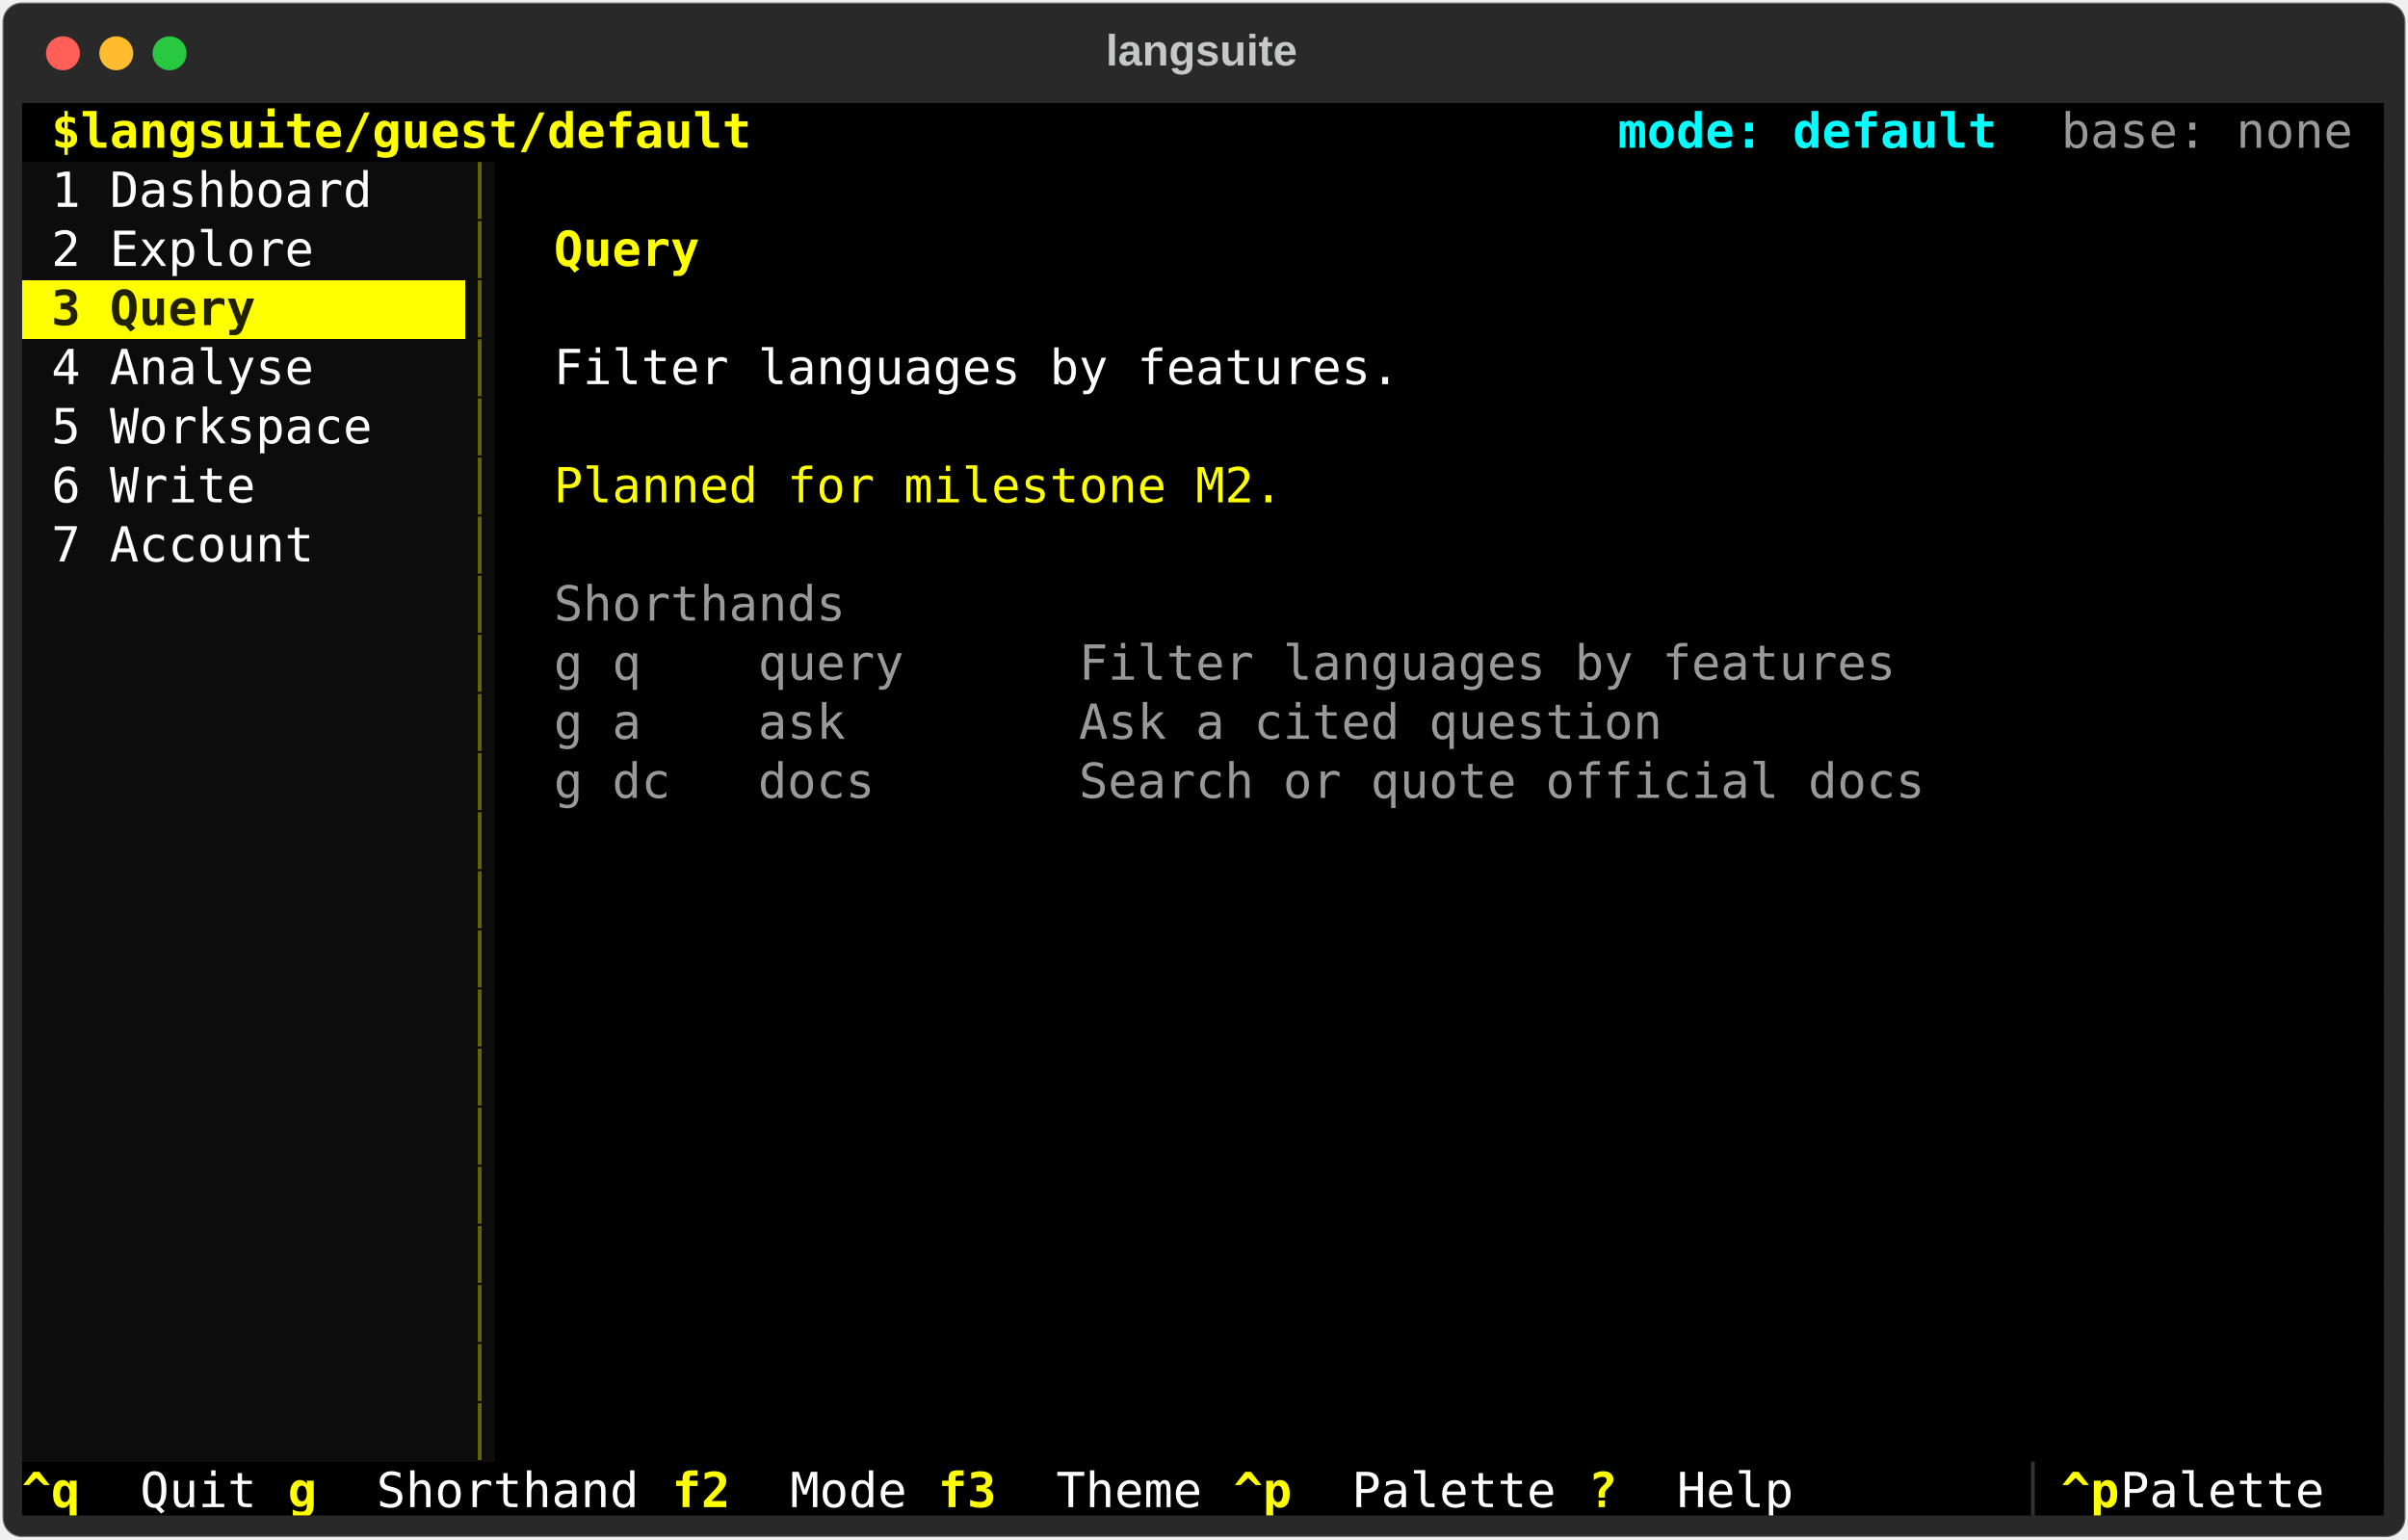
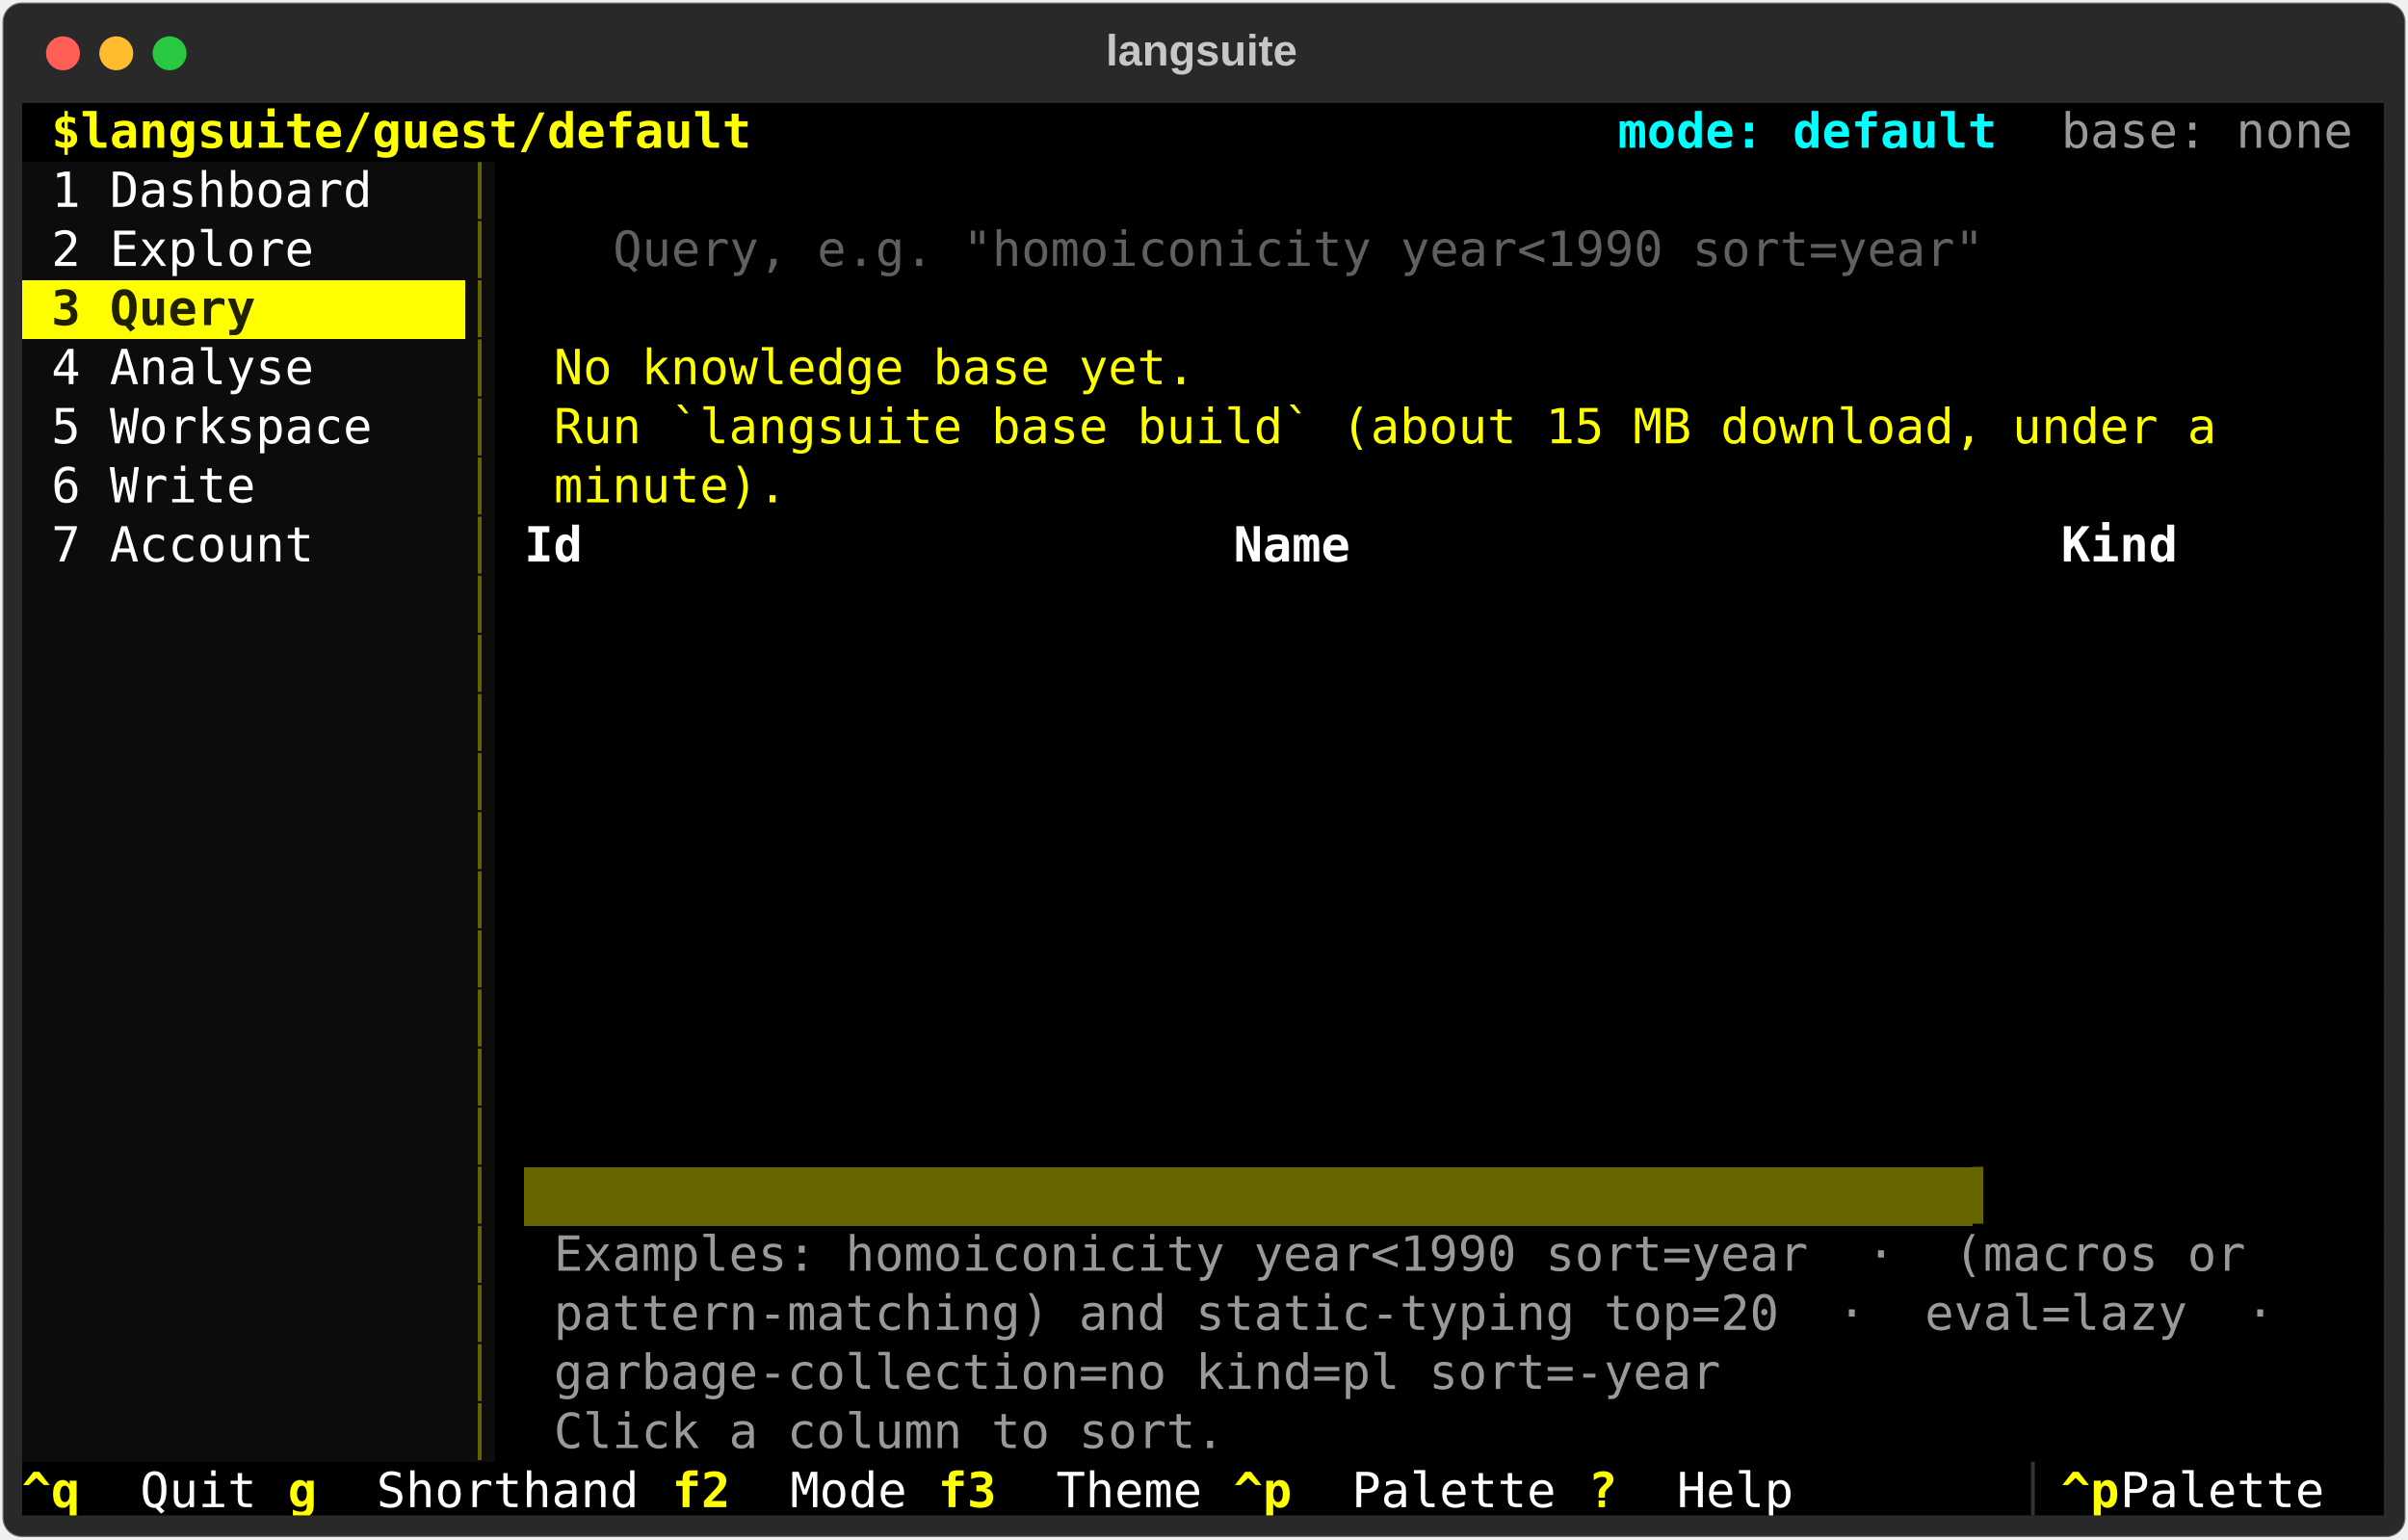
<svg xmlns="http://www.w3.org/2000/svg" class="rich-terminal" viewBox="0 0 994 635.6">
  <style>

    @font-face {
        font-family: "Fira Code";
        src: local("FiraCode-Regular"),
                url("https://cdnjs.cloudflare.com/ajax/libs/firacode/6.2.0/woff2/FiraCode-Regular.woff2") format("woff2"),
                url("https://cdnjs.cloudflare.com/ajax/libs/firacode/6.2.0/woff/FiraCode-Regular.woff") format("woff");
        font-style: normal;
        font-weight: 400;
    }
    @font-face {
        font-family: "Fira Code";
        src: local("FiraCode-Bold"),
                url("https://cdnjs.cloudflare.com/ajax/libs/firacode/6.2.0/woff2/FiraCode-Bold.woff2") format("woff2"),
                url("https://cdnjs.cloudflare.com/ajax/libs/firacode/6.2.0/woff/FiraCode-Bold.woff") format("woff");
        font-style: bold;
        font-weight: 700;
    }

    .terminal-matrix {
        font-family: Fira Code, monospace;
        font-size: 20px;
        line-height: 24.4px;
        font-variant-east-asian: full-width;
    }

    .terminal-title {
        font-size: 18px;
        font-weight: bold;
        font-family: arial;
    }

    .terminal-r1 { fill: #c5c8c6 }
.terminal-r2 { fill: #feff00;font-weight: bold }
.terminal-r3 { fill: #00ffff;font-weight: bold }
.terminal-r4 { fill: #999999 }
.terminal-r5 { fill: #ffffff }
.terminal-r6 { fill: #656600 }
- .terminal-r7 { fill: #212100;font-weight: bold }
- .terminal-r8 { fill: #feff00 }
- .terminal-r9 { fill: #ffff00;font-weight: bold }
- .terminal-r10 { fill: #333333 }
+ .terminal-r7 { fill: #000000 }
+ .terminal-r8 { fill: #606060 }
+ .terminal-r9 { fill: #212100;font-weight: bold }
+ .terminal-r10 { fill: #feff00 }
+ .terminal-r11 { fill: #ffffff;font-weight: bold }
+ .terminal-r12 { fill: #666600 }
+ .terminal-r13 { fill: #ffff00;font-weight: bold }
+ .terminal-r14 { fill: #333333 }
    </style>
  <defs>
    <clipPath id="terminal-clip-terminal">
      <rect x="0" y="0" width="975.0" height="584.6" />
    </clipPath>
    <clipPath id="terminal-line-0">
      <rect x="0" y="1.5" width="976" height="24.65" />
    </clipPath>
    <clipPath id="terminal-line-1">
      <rect x="0" y="25.9" width="976" height="24.65" />
    </clipPath>
    <clipPath id="terminal-line-2">
      <rect x="0" y="50.3" width="976" height="24.65" />
    </clipPath>
    <clipPath id="terminal-line-3">
      <rect x="0" y="74.7" width="976" height="24.65" />
    </clipPath>
    <clipPath id="terminal-line-4">
      <rect x="0" y="99.1" width="976" height="24.65" />
    </clipPath>
    <clipPath id="terminal-line-5">
      <rect x="0" y="123.5" width="976" height="24.65" />
    </clipPath>
    <clipPath id="terminal-line-6">
      <rect x="0" y="147.9" width="976" height="24.65" />
    </clipPath>
    <clipPath id="terminal-line-7">
      <rect x="0" y="172.3" width="976" height="24.65" />
    </clipPath>
    <clipPath id="terminal-line-8">
      <rect x="0" y="196.7" width="976" height="24.65" />
    </clipPath>
    <clipPath id="terminal-line-9">
      <rect x="0" y="221.1" width="976" height="24.65" />
    </clipPath>
    <clipPath id="terminal-line-10">
      <rect x="0" y="245.5" width="976" height="24.65" />
    </clipPath>
    <clipPath id="terminal-line-11">
      <rect x="0" y="269.9" width="976" height="24.65" />
    </clipPath>
    <clipPath id="terminal-line-12">
      <rect x="0" y="294.3" width="976" height="24.65" />
    </clipPath>
    <clipPath id="terminal-line-13">
      <rect x="0" y="318.7" width="976" height="24.65" />
    </clipPath>
    <clipPath id="terminal-line-14">
      <rect x="0" y="343.1" width="976" height="24.65" />
    </clipPath>
    <clipPath id="terminal-line-15">
      <rect x="0" y="367.5" width="976" height="24.65" />
    </clipPath>
    <clipPath id="terminal-line-16">
      <rect x="0" y="391.9" width="976" height="24.65" />
    </clipPath>
    <clipPath id="terminal-line-17">
      <rect x="0" y="416.3" width="976" height="24.65" />
    </clipPath>
    <clipPath id="terminal-line-18">
      <rect x="0" y="440.7" width="976" height="24.65" />
    </clipPath>
    <clipPath id="terminal-line-19">
      <rect x="0" y="465.1" width="976" height="24.65" />
    </clipPath>
    <clipPath id="terminal-line-20">
      <rect x="0" y="489.5" width="976" height="24.65" />
    </clipPath>
    <clipPath id="terminal-line-21">
      <rect x="0" y="513.9" width="976" height="24.65" />
    </clipPath>
    <clipPath id="terminal-line-22">
      <rect x="0" y="538.3" width="976" height="24.65" />
    </clipPath>
  </defs>
  <rect fill="#292929" stroke="rgba(255,255,255,0.35)" stroke-width="1" x="1" y="1" width="992" height="633.6" rx="8" />
  <text class="terminal-title" fill="#c5c8c6" text-anchor="middle" x="496" y="27">langsuite</text>
  <g transform="translate(26,22)">
    <circle cx="0" cy="0" r="7" fill="#ff5f57" />
    <circle cx="22" cy="0" r="7" fill="#febc2e" />
    <circle cx="44" cy="0" r="7" fill="#28c840" />
  </g>
  <g transform="translate(9, 41)" clip-path="url(#terminal-clip-terminal)">
    <rect fill="#000000" x="0" y="1.5" width="12.2" height="24.65" shape-rendering="crispEdges" />
    <rect fill="#000000" x="12.2" y="1.5" width="292.8" height="24.65" shape-rendering="crispEdges" />
    <rect fill="#000000" x="305" y="1.5" width="353.8" height="24.65" shape-rendering="crispEdges" />
    <rect fill="#000000" x="658.8" y="1.5" width="158.6" height="24.65" shape-rendering="crispEdges" />
    <rect fill="#000000" x="817.4" y="1.5" width="24.4" height="24.65" shape-rendering="crispEdges" />
    <rect fill="#000000" x="841.8" y="1.5" width="122" height="24.65" shape-rendering="crispEdges" />
    <rect fill="#000000" x="963.8" y="1.5" width="12.2" height="24.65" shape-rendering="crispEdges" />
    <rect fill="#0c0c0c" x="0" y="25.9" width="12.2" height="24.65" shape-rendering="crispEdges" />
    <rect fill="#0c0c0c" x="12.2" y="25.9" width="134.2" height="24.65" shape-rendering="crispEdges" />
    <rect fill="#0c0c0c" x="146.4" y="25.9" width="36.6" height="24.65" shape-rendering="crispEdges" />
    <rect fill="#0c0c0c" x="183" y="25.9" width="12.2" height="24.65" shape-rendering="crispEdges" />
-     <rect fill="#000000" x="195.2" y="25.9" width="780.8" height="24.65" shape-rendering="crispEdges" />
+     <rect fill="#000000" x="195.2" y="25.9" width="12.2" height="24.65" shape-rendering="crispEdges" />
+     <rect fill="#000000" x="207.4" y="25.9" width="12.2" height="24.65" shape-rendering="crispEdges" />
+     <rect fill="#000000" x="219.6" y="25.9" width="744.2" height="24.65" shape-rendering="crispEdges" />
+     <rect fill="#000000" x="963.8" y="25.9" width="12.2" height="24.65" shape-rendering="crispEdges" />
    <rect fill="#0c0c0c" x="0" y="50.3" width="12.2" height="24.65" shape-rendering="crispEdges" />
    <rect fill="#0c0c0c" x="12.2" y="50.3" width="109.8" height="24.65" shape-rendering="crispEdges" />
    <rect fill="#0c0c0c" x="122" y="50.3" width="61" height="24.65" shape-rendering="crispEdges" />
    <rect fill="#0c0c0c" x="183" y="50.3" width="12.2" height="24.65" shape-rendering="crispEdges" />
-     <rect fill="#000000" x="195.2" y="50.3" width="24.4" height="24.65" shape-rendering="crispEdges" />
-     <rect fill="#000000" x="219.6" y="50.3" width="61" height="24.65" shape-rendering="crispEdges" />
-     <rect fill="#000000" x="280.6" y="50.3" width="695.4" height="24.65" shape-rendering="crispEdges" />
+     <rect fill="#000000" x="195.2" y="50.3" width="12.2" height="24.65" shape-rendering="crispEdges" />
+     <rect fill="#000000" x="207.4" y="50.3" width="12.2" height="24.65" shape-rendering="crispEdges" />
+     <rect fill="#000000" x="219.6" y="50.3" width="24.4" height="24.65" shape-rendering="crispEdges" />
+     <rect fill="#000000" x="244" y="50.3" width="573.4" height="24.65" shape-rendering="crispEdges" />
+     <rect fill="#000000" x="817.4" y="50.3" width="109.8" height="24.65" shape-rendering="crispEdges" />
+     <rect fill="#000000" x="927.2" y="50.3" width="24.4" height="24.65" shape-rendering="crispEdges" />
+     <rect fill="#000000" x="951.6" y="50.3" width="12.2" height="24.65" shape-rendering="crispEdges" />
+     <rect fill="#000000" x="963.8" y="50.3" width="12.2" height="24.65" shape-rendering="crispEdges" />
    <rect fill="#ffff00" x="0" y="74.7" width="12.2" height="24.65" shape-rendering="crispEdges" />
    <rect fill="#ffff00" x="12.2" y="74.7" width="85.4" height="24.65" shape-rendering="crispEdges" />
    <rect fill="#ffff00" x="97.6" y="74.7" width="85.4" height="24.65" shape-rendering="crispEdges" />
    <rect fill="#0c0c0c" x="183" y="74.7" width="12.2" height="24.65" shape-rendering="crispEdges" />
-     <rect fill="#000000" x="195.2" y="74.7" width="780.8" height="24.65" shape-rendering="crispEdges" />
+     <rect fill="#000000" x="195.2" y="74.7" width="12.2" height="24.65" shape-rendering="crispEdges" />
+     <rect fill="#000000" x="207.4" y="74.7" width="12.2" height="24.65" shape-rendering="crispEdges" />
+     <rect fill="#000000" x="219.6" y="74.7" width="744.2" height="24.65" shape-rendering="crispEdges" />
+     <rect fill="#000000" x="963.8" y="74.7" width="12.2" height="24.65" shape-rendering="crispEdges" />
    <rect fill="#0c0c0c" x="0" y="99.1" width="12.2" height="24.65" shape-rendering="crispEdges" />
    <rect fill="#0c0c0c" x="12.2" y="99.1" width="109.8" height="24.65" shape-rendering="crispEdges" />
    <rect fill="#0c0c0c" x="122" y="99.1" width="61" height="24.65" shape-rendering="crispEdges" />
    <rect fill="#0c0c0c" x="183" y="99.1" width="12.2" height="24.65" shape-rendering="crispEdges" />
    <rect fill="#000000" x="195.2" y="99.1" width="24.4" height="24.65" shape-rendering="crispEdges" />
-     <rect fill="#000000" x="219.6" y="99.1" width="353.8" height="24.65" shape-rendering="crispEdges" />
-     <rect fill="#000000" x="573.4" y="99.1" width="402.6" height="24.65" shape-rendering="crispEdges" />
+     <rect fill="#000000" x="219.6" y="99.1" width="268.4" height="24.65" shape-rendering="crispEdges" />
+     <rect fill="#000000" x="488" y="99.1" width="488" height="24.65" shape-rendering="crispEdges" />
    <rect fill="#0c0c0c" x="0" y="123.5" width="12.2" height="24.65" shape-rendering="crispEdges" />
    <rect fill="#0c0c0c" x="12.2" y="123.5" width="134.2" height="24.65" shape-rendering="crispEdges" />
    <rect fill="#0c0c0c" x="146.4" y="123.5" width="36.6" height="24.65" shape-rendering="crispEdges" />
    <rect fill="#0c0c0c" x="183" y="123.5" width="12.2" height="24.65" shape-rendering="crispEdges" />
-     <rect fill="#000000" x="195.2" y="123.5" width="780.8" height="24.65" shape-rendering="crispEdges" />
+     <rect fill="#000000" x="195.2" y="123.5" width="24.4" height="24.65" shape-rendering="crispEdges" />
+     <rect fill="#000000" x="219.6" y="123.5" width="695.4" height="24.65" shape-rendering="crispEdges" />
+     <rect fill="#000000" x="915" y="123.5" width="61" height="24.65" shape-rendering="crispEdges" />
    <rect fill="#0c0c0c" x="0" y="147.9" width="12.2" height="24.65" shape-rendering="crispEdges" />
    <rect fill="#0c0c0c" x="12.2" y="147.9" width="85.4" height="24.65" shape-rendering="crispEdges" />
    <rect fill="#0c0c0c" x="97.6" y="147.9" width="85.4" height="24.65" shape-rendering="crispEdges" />
    <rect fill="#0c0c0c" x="183" y="147.9" width="12.2" height="24.65" shape-rendering="crispEdges" />
    <rect fill="#000000" x="195.2" y="147.9" width="24.4" height="24.65" shape-rendering="crispEdges" />
-     <rect fill="#000000" x="219.6" y="147.9" width="305" height="24.65" shape-rendering="crispEdges" />
-     <rect fill="#000000" x="524.6" y="147.9" width="451.4" height="24.65" shape-rendering="crispEdges" />
+     <rect fill="#000000" x="219.6" y="147.9" width="97.6" height="24.65" shape-rendering="crispEdges" />
+     <rect fill="#000000" x="317.2" y="147.9" width="658.8" height="24.65" shape-rendering="crispEdges" />
    <rect fill="#0c0c0c" x="0" y="172.3" width="12.2" height="24.65" shape-rendering="crispEdges" />
    <rect fill="#0c0c0c" x="12.2" y="172.3" width="109.8" height="24.65" shape-rendering="crispEdges" />
    <rect fill="#0c0c0c" x="122" y="172.3" width="61" height="24.65" shape-rendering="crispEdges" />
    <rect fill="#0c0c0c" x="183" y="172.3" width="12.2" height="24.65" shape-rendering="crispEdges" />
-     <rect fill="#000000" x="195.2" y="172.3" width="780.8" height="24.65" shape-rendering="crispEdges" />
+     <rect fill="#000000" x="195.2" y="172.3" width="12.2" height="24.65" shape-rendering="crispEdges" />
+     <rect fill="#000000" x="207.4" y="172.3" width="292.8" height="24.65" shape-rendering="crispEdges" />
+     <rect fill="#000000" x="500.2" y="172.3" width="341.6" height="24.65" shape-rendering="crispEdges" />
+     <rect fill="#000000" x="841.8" y="172.3" width="122" height="24.65" shape-rendering="crispEdges" />
+     <rect fill="#000000" x="963.8" y="172.3" width="12.2" height="24.65" shape-rendering="crispEdges" />
    <rect fill="#0c0c0c" x="0" y="196.7" width="183" height="24.65" shape-rendering="crispEdges" />
    <rect fill="#0c0c0c" x="183" y="196.7" width="12.2" height="24.65" shape-rendering="crispEdges" />
-     <rect fill="#000000" x="195.2" y="196.7" width="24.4" height="24.65" shape-rendering="crispEdges" />
-     <rect fill="#000000" x="219.6" y="196.7" width="122" height="24.65" shape-rendering="crispEdges" />
-     <rect fill="#000000" x="341.6" y="196.7" width="634.4" height="24.65" shape-rendering="crispEdges" />
+     <rect fill="#000000" x="195.2" y="196.7" width="12.2" height="24.65" shape-rendering="crispEdges" />
+     <rect fill="#000000" x="207.4" y="196.7" width="756.4" height="24.65" shape-rendering="crispEdges" />
+     <rect fill="#000000" x="963.8" y="196.7" width="12.2" height="24.65" shape-rendering="crispEdges" />
    <rect fill="#0c0c0c" x="0" y="221.1" width="183" height="24.65" shape-rendering="crispEdges" />
    <rect fill="#0c0c0c" x="183" y="221.1" width="12.2" height="24.65" shape-rendering="crispEdges" />
-     <rect fill="#000000" x="195.2" y="221.1" width="24.4" height="24.65" shape-rendering="crispEdges" />
-     <rect fill="#000000" x="219.6" y="221.1" width="585.6" height="24.65" shape-rendering="crispEdges" />
-     <rect fill="#000000" x="805.2" y="221.1" width="170.8" height="24.65" shape-rendering="crispEdges" />
+     <rect fill="#000000" x="195.2" y="221.1" width="12.2" height="24.65" shape-rendering="crispEdges" />
+     <rect fill="#000000" x="207.4" y="221.1" width="756.4" height="24.65" shape-rendering="crispEdges" />
+     <rect fill="#000000" x="963.8" y="221.1" width="12.2" height="24.65" shape-rendering="crispEdges" />
    <rect fill="#0c0c0c" x="0" y="245.5" width="183" height="24.65" shape-rendering="crispEdges" />
    <rect fill="#0c0c0c" x="183" y="245.5" width="12.2" height="24.65" shape-rendering="crispEdges" />
-     <rect fill="#000000" x="195.2" y="245.5" width="24.4" height="24.65" shape-rendering="crispEdges" />
-     <rect fill="#000000" x="219.6" y="245.5" width="488" height="24.65" shape-rendering="crispEdges" />
-     <rect fill="#000000" x="707.6" y="245.5" width="268.4" height="24.65" shape-rendering="crispEdges" />
+     <rect fill="#000000" x="195.2" y="245.5" width="12.2" height="24.65" shape-rendering="crispEdges" />
+     <rect fill="#000000" x="207.4" y="245.5" width="756.4" height="24.65" shape-rendering="crispEdges" />
+     <rect fill="#000000" x="963.8" y="245.5" width="12.2" height="24.65" shape-rendering="crispEdges" />
    <rect fill="#0c0c0c" x="0" y="269.9" width="183" height="24.65" shape-rendering="crispEdges" />
    <rect fill="#0c0c0c" x="183" y="269.9" width="12.2" height="24.65" shape-rendering="crispEdges" />
-     <rect fill="#000000" x="195.2" y="269.9" width="24.4" height="24.65" shape-rendering="crispEdges" />
-     <rect fill="#000000" x="219.6" y="269.9" width="597.8" height="24.65" shape-rendering="crispEdges" />
-     <rect fill="#000000" x="817.4" y="269.9" width="158.6" height="24.65" shape-rendering="crispEdges" />
+     <rect fill="#000000" x="195.2" y="269.9" width="12.2" height="24.65" shape-rendering="crispEdges" />
+     <rect fill="#000000" x="207.4" y="269.9" width="756.4" height="24.65" shape-rendering="crispEdges" />
+     <rect fill="#000000" x="963.8" y="269.9" width="12.2" height="24.65" shape-rendering="crispEdges" />
    <rect fill="#0c0c0c" x="0" y="294.3" width="183" height="24.65" shape-rendering="crispEdges" />
    <rect fill="#0c0c0c" x="183" y="294.3" width="12.2" height="24.65" shape-rendering="crispEdges" />
-     <rect fill="#000000" x="195.2" y="294.3" width="780.8" height="24.65" shape-rendering="crispEdges" />
+     <rect fill="#000000" x="195.2" y="294.3" width="12.2" height="24.65" shape-rendering="crispEdges" />
+     <rect fill="#000000" x="207.4" y="294.3" width="756.4" height="24.65" shape-rendering="crispEdges" />
+     <rect fill="#000000" x="963.8" y="294.3" width="12.2" height="24.65" shape-rendering="crispEdges" />
    <rect fill="#0c0c0c" x="0" y="318.7" width="183" height="24.65" shape-rendering="crispEdges" />
    <rect fill="#0c0c0c" x="183" y="318.7" width="12.2" height="24.65" shape-rendering="crispEdges" />
-     <rect fill="#000000" x="195.2" y="318.7" width="780.8" height="24.65" shape-rendering="crispEdges" />
+     <rect fill="#000000" x="195.2" y="318.7" width="12.2" height="24.65" shape-rendering="crispEdges" />
+     <rect fill="#000000" x="207.4" y="318.7" width="756.4" height="24.65" shape-rendering="crispEdges" />
+     <rect fill="#000000" x="963.8" y="318.7" width="12.2" height="24.65" shape-rendering="crispEdges" />
    <rect fill="#0c0c0c" x="0" y="343.1" width="183" height="24.65" shape-rendering="crispEdges" />
    <rect fill="#0c0c0c" x="183" y="343.1" width="12.2" height="24.65" shape-rendering="crispEdges" />
-     <rect fill="#000000" x="195.2" y="343.1" width="780.8" height="24.65" shape-rendering="crispEdges" />
+     <rect fill="#000000" x="195.2" y="343.1" width="12.2" height="24.65" shape-rendering="crispEdges" />
+     <rect fill="#000000" x="207.4" y="343.1" width="756.4" height="24.65" shape-rendering="crispEdges" />
+     <rect fill="#000000" x="963.8" y="343.1" width="12.2" height="24.65" shape-rendering="crispEdges" />
    <rect fill="#0c0c0c" x="0" y="367.5" width="183" height="24.65" shape-rendering="crispEdges" />
    <rect fill="#0c0c0c" x="183" y="367.5" width="12.2" height="24.65" shape-rendering="crispEdges" />
-     <rect fill="#000000" x="195.2" y="367.5" width="780.8" height="24.65" shape-rendering="crispEdges" />
+     <rect fill="#000000" x="195.2" y="367.5" width="12.2" height="24.65" shape-rendering="crispEdges" />
+     <rect fill="#000000" x="207.4" y="367.5" width="756.4" height="24.65" shape-rendering="crispEdges" />
+     <rect fill="#000000" x="963.8" y="367.5" width="12.2" height="24.65" shape-rendering="crispEdges" />
    <rect fill="#0c0c0c" x="0" y="391.9" width="183" height="24.65" shape-rendering="crispEdges" />
    <rect fill="#0c0c0c" x="183" y="391.9" width="12.2" height="24.65" shape-rendering="crispEdges" />
-     <rect fill="#000000" x="195.2" y="391.9" width="780.8" height="24.65" shape-rendering="crispEdges" />
+     <rect fill="#000000" x="195.2" y="391.9" width="12.2" height="24.65" shape-rendering="crispEdges" />
+     <rect fill="#000000" x="207.4" y="391.9" width="756.4" height="24.65" shape-rendering="crispEdges" />
+     <rect fill="#000000" x="963.8" y="391.9" width="12.2" height="24.65" shape-rendering="crispEdges" />
    <rect fill="#0c0c0c" x="0" y="416.3" width="183" height="24.65" shape-rendering="crispEdges" />
    <rect fill="#0c0c0c" x="183" y="416.3" width="12.2" height="24.65" shape-rendering="crispEdges" />
-     <rect fill="#000000" x="195.2" y="416.3" width="780.8" height="24.65" shape-rendering="crispEdges" />
+     <rect fill="#000000" x="195.2" y="416.3" width="12.2" height="24.65" shape-rendering="crispEdges" />
+     <rect fill="#000000" x="207.4" y="416.3" width="756.4" height="24.65" shape-rendering="crispEdges" />
+     <rect fill="#000000" x="963.8" y="416.3" width="12.2" height="24.65" shape-rendering="crispEdges" />
    <rect fill="#0c0c0c" x="0" y="440.7" width="183" height="24.65" shape-rendering="crispEdges" />
    <rect fill="#0c0c0c" x="183" y="440.7" width="12.2" height="24.65" shape-rendering="crispEdges" />
-     <rect fill="#000000" x="195.2" y="440.7" width="780.8" height="24.65" shape-rendering="crispEdges" />
+     <rect fill="#000000" x="195.2" y="440.7" width="12.2" height="24.65" shape-rendering="crispEdges" />
+     <rect fill="#666600" x="207.4" y="440.7" width="597.8" height="24.65" shape-rendering="crispEdges" />
+     <rect fill="#000000" x="805.2" y="440.7" width="12.2" height="24.65" shape-rendering="crispEdges" />
+     <rect fill="#000000" x="817.4" y="440.7" width="146.4" height="24.65" shape-rendering="crispEdges" />
+     <rect fill="#000000" x="963.8" y="440.7" width="12.2" height="24.65" shape-rendering="crispEdges" />
    <rect fill="#0c0c0c" x="0" y="465.1" width="183" height="24.65" shape-rendering="crispEdges" />
    <rect fill="#0c0c0c" x="183" y="465.1" width="12.2" height="24.65" shape-rendering="crispEdges" />
-     <rect fill="#000000" x="195.2" y="465.1" width="780.8" height="24.65" shape-rendering="crispEdges" />
+     <rect fill="#000000" x="195.2" y="465.1" width="24.4" height="24.65" shape-rendering="crispEdges" />
+     <rect fill="#000000" x="219.6" y="465.1" width="707.6" height="24.65" shape-rendering="crispEdges" />
+     <rect fill="#000000" x="927.2" y="465.1" width="48.8" height="24.65" shape-rendering="crispEdges" />
    <rect fill="#0c0c0c" x="0" y="489.5" width="183" height="24.65" shape-rendering="crispEdges" />
    <rect fill="#0c0c0c" x="183" y="489.5" width="12.2" height="24.65" shape-rendering="crispEdges" />
-     <rect fill="#000000" x="195.2" y="489.5" width="780.8" height="24.65" shape-rendering="crispEdges" />
+     <rect fill="#000000" x="195.2" y="489.5" width="24.4" height="24.65" shape-rendering="crispEdges" />
+     <rect fill="#000000" x="219.6" y="489.5" width="719.8" height="24.65" shape-rendering="crispEdges" />
+     <rect fill="#000000" x="939.4" y="489.5" width="36.6" height="24.65" shape-rendering="crispEdges" />
    <rect fill="#0c0c0c" x="0" y="513.9" width="183" height="24.65" shape-rendering="crispEdges" />
    <rect fill="#0c0c0c" x="183" y="513.9" width="12.2" height="24.65" shape-rendering="crispEdges" />
-     <rect fill="#000000" x="195.2" y="513.9" width="780.8" height="24.65" shape-rendering="crispEdges" />
+     <rect fill="#000000" x="195.2" y="513.9" width="24.4" height="24.65" shape-rendering="crispEdges" />
+     <rect fill="#000000" x="219.6" y="513.9" width="488" height="24.65" shape-rendering="crispEdges" />
+     <rect fill="#000000" x="707.6" y="513.9" width="268.4" height="24.65" shape-rendering="crispEdges" />
    <rect fill="#0c0c0c" x="0" y="538.3" width="183" height="24.65" shape-rendering="crispEdges" />
    <rect fill="#0c0c0c" x="183" y="538.3" width="12.2" height="24.65" shape-rendering="crispEdges" />
-     <rect fill="#000000" x="195.2" y="538.3" width="780.8" height="24.65" shape-rendering="crispEdges" />
+     <rect fill="#000000" x="195.2" y="538.3" width="24.4" height="24.65" shape-rendering="crispEdges" />
+     <rect fill="#000000" x="219.6" y="538.3" width="280.6" height="24.65" shape-rendering="crispEdges" />
+     <rect fill="#000000" x="500.2" y="538.3" width="475.8" height="24.65" shape-rendering="crispEdges" />
    <rect fill="#000000" x="0" y="562.7" width="48.8" height="24.65" shape-rendering="crispEdges" />
    <rect fill="#000000" x="48.8" y="562.7" width="61" height="24.65" shape-rendering="crispEdges" />
    <rect fill="#000000" x="109.8" y="562.7" width="36.6" height="24.65" shape-rendering="crispEdges" />
    <rect fill="#000000" x="146.4" y="562.7" width="122" height="24.65" shape-rendering="crispEdges" />
    <rect fill="#000000" x="268.4" y="562.7" width="48.8" height="24.65" shape-rendering="crispEdges" />
    <rect fill="#000000" x="317.2" y="562.7" width="61" height="24.65" shape-rendering="crispEdges" />
    <rect fill="#000000" x="378.2" y="562.7" width="48.8" height="24.65" shape-rendering="crispEdges" />
    <rect fill="#000000" x="427" y="562.7" width="73.2" height="24.65" shape-rendering="crispEdges" />
    <rect fill="#000000" x="500.2" y="562.7" width="48.8" height="24.65" shape-rendering="crispEdges" />
    <rect fill="#000000" x="549" y="562.7" width="97.6" height="24.65" shape-rendering="crispEdges" />
    <rect fill="#000000" x="646.6" y="562.7" width="36.6" height="24.65" shape-rendering="crispEdges" />
    <rect fill="#000000" x="683.2" y="562.7" width="61" height="24.65" shape-rendering="crispEdges" />
    <rect fill="#000000" x="744.2" y="562.7" width="85.4" height="24.65" shape-rendering="crispEdges" />
    <rect fill="#000000" x="829.6" y="562.7" width="12.2" height="24.65" shape-rendering="crispEdges" />
    <rect fill="#000000" x="841.8" y="562.7" width="24.4" height="24.65" shape-rendering="crispEdges" />
    <rect fill="#000000" x="866.2" y="562.7" width="97.6" height="24.65" shape-rendering="crispEdges" />
    <rect fill="#000000" x="963.8" y="562.7" width="12.2" height="24.65" shape-rendering="crispEdges" />
    <g class="terminal-matrix">
      <text class="terminal-r2" x="12.2" y="20" textLength="292.8" clip-path="url(#terminal-line-0)">$langsuite/guest/default</text>
      <text class="terminal-r3" x="658.8" y="20" textLength="158.6" clip-path="url(#terminal-line-0)">mode: default</text>
      <text class="terminal-r4" x="841.8" y="20" textLength="122" clip-path="url(#terminal-line-0)">base: none</text>
      <text class="terminal-r1" x="976" y="20" textLength="12.2" clip-path="url(#terminal-line-0)">
</text>
      <text class="terminal-r5" x="12.2" y="44.4" textLength="134.2" clip-path="url(#terminal-line-1)">1 Dashboard</text>
      <text class="terminal-r6" x="183" y="44.4" textLength="12.2" clip-path="url(#terminal-line-1)">│</text>
+       <text class="terminal-r7" x="207.4" y="44.4" textLength="12.2" clip-path="url(#terminal-line-1)">▊</text>
+       <text class="terminal-r7" x="219.6" y="44.4" textLength="744.2" clip-path="url(#terminal-line-1)">▔▔▔▔▔▔▔▔▔▔▔▔▔▔▔▔▔▔▔▔▔▔▔▔▔▔▔▔▔▔▔▔▔▔▔▔▔▔▔▔▔▔▔▔▔▔▔▔▔▔▔▔▔▔▔▔▔▔▔▔▎</text>
      <text class="terminal-r1" x="976" y="44.4" textLength="12.2" clip-path="url(#terminal-line-1)">
</text>
      <text class="terminal-r5" x="12.2" y="68.8" textLength="109.8" clip-path="url(#terminal-line-2)">2 Explore</text>
      <text class="terminal-r6" x="183" y="68.8" textLength="12.2" clip-path="url(#terminal-line-2)">│</text>
-       <text class="terminal-r2" x="219.6" y="68.8" textLength="61" clip-path="url(#terminal-line-2)">Query</text>
+       <text class="terminal-r7" x="207.4" y="68.8" textLength="12.2" clip-path="url(#terminal-line-2)">▊</text>
+       <text class="terminal-r8" x="244" y="68.8" textLength="573.4" clip-path="url(#terminal-line-2)">Query, e.g. "homoiconicity year&lt;1990 sort=year"</text>
+       <text class="terminal-r7" x="951.6" y="68.8" textLength="12.2" clip-path="url(#terminal-line-2)">▎</text>
      <text class="terminal-r1" x="976" y="68.8" textLength="12.2" clip-path="url(#terminal-line-2)">
</text>
-       <text class="terminal-r7" x="12.2" y="93.2" textLength="85.4" clip-path="url(#terminal-line-3)">3 Query</text>
+       <text class="terminal-r9" x="12.2" y="93.2" textLength="85.4" clip-path="url(#terminal-line-3)">3 Query</text>
      <text class="terminal-r6" x="183" y="93.2" textLength="12.2" clip-path="url(#terminal-line-3)">│</text>
+       <text class="terminal-r7" x="207.4" y="93.2" textLength="12.2" clip-path="url(#terminal-line-3)">▊</text>
+       <text class="terminal-r7" x="219.6" y="93.2" textLength="744.2" clip-path="url(#terminal-line-3)">▁▁▁▁▁▁▁▁▁▁▁▁▁▁▁▁▁▁▁▁▁▁▁▁▁▁▁▁▁▁▁▁▁▁▁▁▁▁▁▁▁▁▁▁▁▁▁▁▁▁▁▁▁▁▁▁▁▁▁▁▎</text>
      <text class="terminal-r1" x="976" y="93.2" textLength="12.2" clip-path="url(#terminal-line-3)">
</text>
      <text class="terminal-r5" x="12.2" y="117.6" textLength="109.8" clip-path="url(#terminal-line-4)">4 Analyse</text>
      <text class="terminal-r6" x="183" y="117.6" textLength="12.2" clip-path="url(#terminal-line-4)">│</text>
-       <text class="terminal-r5" x="219.6" y="117.6" textLength="353.8" clip-path="url(#terminal-line-4)">Filter languages by features.</text>
+       <text class="terminal-r10" x="219.6" y="117.6" textLength="268.4" clip-path="url(#terminal-line-4)">No knowledge base yet.</text>
      <text class="terminal-r1" x="976" y="117.6" textLength="12.2" clip-path="url(#terminal-line-4)">
</text>
      <text class="terminal-r5" x="12.2" y="142" textLength="134.2" clip-path="url(#terminal-line-5)">5 Workspace</text>
      <text class="terminal-r6" x="183" y="142" textLength="12.2" clip-path="url(#terminal-line-5)">│</text>
+       <text class="terminal-r10" x="219.6" y="142" textLength="695.4" clip-path="url(#terminal-line-5)">Run `langsuite base build` (about 15 MB download, under a</text>
      <text class="terminal-r1" x="976" y="142" textLength="12.2" clip-path="url(#terminal-line-5)">
</text>
      <text class="terminal-r5" x="12.2" y="166.4" textLength="85.4" clip-path="url(#terminal-line-6)">6 Write</text>
      <text class="terminal-r6" x="183" y="166.4" textLength="12.2" clip-path="url(#terminal-line-6)">│</text>
-       <text class="terminal-r8" x="219.6" y="166.4" textLength="305" clip-path="url(#terminal-line-6)">Planned for milestone M2.</text>
+       <text class="terminal-r10" x="219.6" y="166.4" textLength="97.6" clip-path="url(#terminal-line-6)">minute).</text>
      <text class="terminal-r1" x="976" y="166.4" textLength="12.2" clip-path="url(#terminal-line-6)">
</text>
      <text class="terminal-r5" x="12.2" y="190.8" textLength="109.8" clip-path="url(#terminal-line-7)">7 Account</text>
      <text class="terminal-r6" x="183" y="190.8" textLength="12.2" clip-path="url(#terminal-line-7)">│</text>
+       <text class="terminal-r11" x="207.4" y="190.8" textLength="292.8" clip-path="url(#terminal-line-7)"> Id                     </text>
+       <text class="terminal-r11" x="500.2" y="190.8" textLength="341.6" clip-path="url(#terminal-line-7)"> Name                       </text>
+       <text class="terminal-r11" x="841.8" y="190.8" textLength="122" clip-path="url(#terminal-line-7)"> Kind     </text>
      <text class="terminal-r1" x="976" y="190.8" textLength="12.2" clip-path="url(#terminal-line-7)">
</text>
      <text class="terminal-r6" x="183" y="215.2" textLength="12.2" clip-path="url(#terminal-line-8)">│</text>
-       <text class="terminal-r4" x="219.6" y="215.2" textLength="122" clip-path="url(#terminal-line-8)">Shorthands</text>
      <text class="terminal-r1" x="976" y="215.2" textLength="12.2" clip-path="url(#terminal-line-8)">
</text>
      <text class="terminal-r6" x="183" y="239.6" textLength="12.2" clip-path="url(#terminal-line-9)">│</text>
-       <text class="terminal-r4" x="219.6" y="239.6" textLength="585.6" clip-path="url(#terminal-line-9)">  g q    query      Filter languages by features</text>
      <text class="terminal-r1" x="976" y="239.6" textLength="12.2" clip-path="url(#terminal-line-9)">
</text>
      <text class="terminal-r6" x="183" y="264" textLength="12.2" clip-path="url(#terminal-line-10)">│</text>
-       <text class="terminal-r4" x="219.6" y="264" textLength="488" clip-path="url(#terminal-line-10)">  g a    ask        Ask a cited question</text>
      <text class="terminal-r1" x="976" y="264" textLength="12.2" clip-path="url(#terminal-line-10)">
</text>
      <text class="terminal-r6" x="183" y="288.4" textLength="12.2" clip-path="url(#terminal-line-11)">│</text>
-       <text class="terminal-r4" x="219.6" y="288.4" textLength="597.8" clip-path="url(#terminal-line-11)">  g dc   docs       Search or quote official docs</text>
      <text class="terminal-r1" x="976" y="288.4" textLength="12.2" clip-path="url(#terminal-line-11)">
</text>
      <text class="terminal-r6" x="183" y="312.8" textLength="12.2" clip-path="url(#terminal-line-12)">│</text>
      <text class="terminal-r1" x="976" y="312.8" textLength="12.2" clip-path="url(#terminal-line-12)">
</text>
      <text class="terminal-r6" x="183" y="337.2" textLength="12.2" clip-path="url(#terminal-line-13)">│</text>
      <text class="terminal-r1" x="976" y="337.2" textLength="12.2" clip-path="url(#terminal-line-13)">
</text>
      <text class="terminal-r6" x="183" y="361.6" textLength="12.2" clip-path="url(#terminal-line-14)">│</text>
      <text class="terminal-r1" x="976" y="361.6" textLength="12.2" clip-path="url(#terminal-line-14)">
</text>
      <text class="terminal-r6" x="183" y="386" textLength="12.2" clip-path="url(#terminal-line-15)">│</text>
      <text class="terminal-r1" x="976" y="386" textLength="12.2" clip-path="url(#terminal-line-15)">
</text>
      <text class="terminal-r6" x="183" y="410.4" textLength="12.2" clip-path="url(#terminal-line-16)">│</text>
      <text class="terminal-r1" x="976" y="410.4" textLength="12.2" clip-path="url(#terminal-line-16)">
</text>
      <text class="terminal-r6" x="183" y="434.8" textLength="12.2" clip-path="url(#terminal-line-17)">│</text>
      <text class="terminal-r1" x="976" y="434.8" textLength="12.2" clip-path="url(#terminal-line-17)">
</text>
      <text class="terminal-r6" x="183" y="459.2" textLength="12.2" clip-path="url(#terminal-line-18)">│</text>
+       <text class="terminal-r12" x="805.2" y="459.2" textLength="12.2" clip-path="url(#terminal-line-18)">▍</text>
      <text class="terminal-r1" x="976" y="459.2" textLength="12.2" clip-path="url(#terminal-line-18)">
</text>
      <text class="terminal-r6" x="183" y="483.6" textLength="12.2" clip-path="url(#terminal-line-19)">│</text>
+       <text class="terminal-r4" x="219.6" y="483.6" textLength="707.6" clip-path="url(#terminal-line-19)">Examples: homoiconicity year&lt;1990 sort=year  ·  (macros or</text>
      <text class="terminal-r1" x="976" y="483.6" textLength="12.2" clip-path="url(#terminal-line-19)">
</text>
      <text class="terminal-r6" x="183" y="508" textLength="12.2" clip-path="url(#terminal-line-20)">│</text>
+       <text class="terminal-r4" x="219.6" y="508" textLength="719.8" clip-path="url(#terminal-line-20)">pattern-matching) and static-typing top=20  ·  eval=lazy  ·</text>
      <text class="terminal-r1" x="976" y="508" textLength="12.2" clip-path="url(#terminal-line-20)">
</text>
      <text class="terminal-r6" x="183" y="532.4" textLength="12.2" clip-path="url(#terminal-line-21)">│</text>
+       <text class="terminal-r4" x="219.6" y="532.4" textLength="488" clip-path="url(#terminal-line-21)">garbage-collection=no kind=pl sort=-year</text>
      <text class="terminal-r1" x="976" y="532.4" textLength="12.2" clip-path="url(#terminal-line-21)">
</text>
      <text class="terminal-r6" x="183" y="556.8" textLength="12.2" clip-path="url(#terminal-line-22)">│</text>
+       <text class="terminal-r4" x="219.6" y="556.8" textLength="280.6" clip-path="url(#terminal-line-22)">Click a column to sort.</text>
      <text class="terminal-r1" x="976" y="556.8" textLength="12.2" clip-path="url(#terminal-line-22)">
</text>
-       <text class="terminal-r9" x="0" y="581.2" textLength="48.8" clip-path="url(#terminal-line-23)"> ^q </text>
+       <text class="terminal-r13" x="0" y="581.2" textLength="48.8" clip-path="url(#terminal-line-23)"> ^q </text>
      <text class="terminal-r5" x="48.8" y="581.2" textLength="61" clip-path="url(#terminal-line-23)">Quit </text>
-       <text class="terminal-r9" x="109.8" y="581.2" textLength="36.6" clip-path="url(#terminal-line-23)"> g </text>
+       <text class="terminal-r13" x="109.8" y="581.2" textLength="36.6" clip-path="url(#terminal-line-23)"> g </text>
      <text class="terminal-r5" x="146.4" y="581.2" textLength="122" clip-path="url(#terminal-line-23)">Shorthand </text>
-       <text class="terminal-r9" x="268.4" y="581.2" textLength="48.8" clip-path="url(#terminal-line-23)"> f2 </text>
+       <text class="terminal-r13" x="268.4" y="581.2" textLength="48.8" clip-path="url(#terminal-line-23)"> f2 </text>
      <text class="terminal-r5" x="317.2" y="581.2" textLength="61" clip-path="url(#terminal-line-23)">Mode </text>
-       <text class="terminal-r9" x="378.2" y="581.2" textLength="48.8" clip-path="url(#terminal-line-23)"> f3 </text>
+       <text class="terminal-r13" x="378.2" y="581.2" textLength="48.8" clip-path="url(#terminal-line-23)"> f3 </text>
      <text class="terminal-r5" x="427" y="581.2" textLength="73.2" clip-path="url(#terminal-line-23)">Theme </text>
-       <text class="terminal-r9" x="500.2" y="581.2" textLength="48.8" clip-path="url(#terminal-line-23)"> ^p </text>
+       <text class="terminal-r13" x="500.2" y="581.2" textLength="48.8" clip-path="url(#terminal-line-23)"> ^p </text>
      <text class="terminal-r5" x="549" y="581.2" textLength="97.6" clip-path="url(#terminal-line-23)">Palette </text>
-       <text class="terminal-r9" x="646.6" y="581.2" textLength="36.6" clip-path="url(#terminal-line-23)"> ? </text>
+       <text class="terminal-r13" x="646.6" y="581.2" textLength="36.6" clip-path="url(#terminal-line-23)"> ? </text>
      <text class="terminal-r5" x="683.2" y="581.2" textLength="61" clip-path="url(#terminal-line-23)">Help </text>
-       <text class="terminal-r10" x="829.6" y="581.2" textLength="12.2" clip-path="url(#terminal-line-23)">▏</text>
-       <text class="terminal-r9" x="841.8" y="581.2" textLength="24.4" clip-path="url(#terminal-line-23)">^p</text>
+       <text class="terminal-r14" x="829.6" y="581.2" textLength="12.2" clip-path="url(#terminal-line-23)">▏</text>
+       <text class="terminal-r13" x="841.8" y="581.2" textLength="24.4" clip-path="url(#terminal-line-23)">^p</text>
      <text class="terminal-r5" x="866.2" y="581.2" textLength="97.6" clip-path="url(#terminal-line-23)"> Palette</text>
    </g>
  </g>
</svg>
